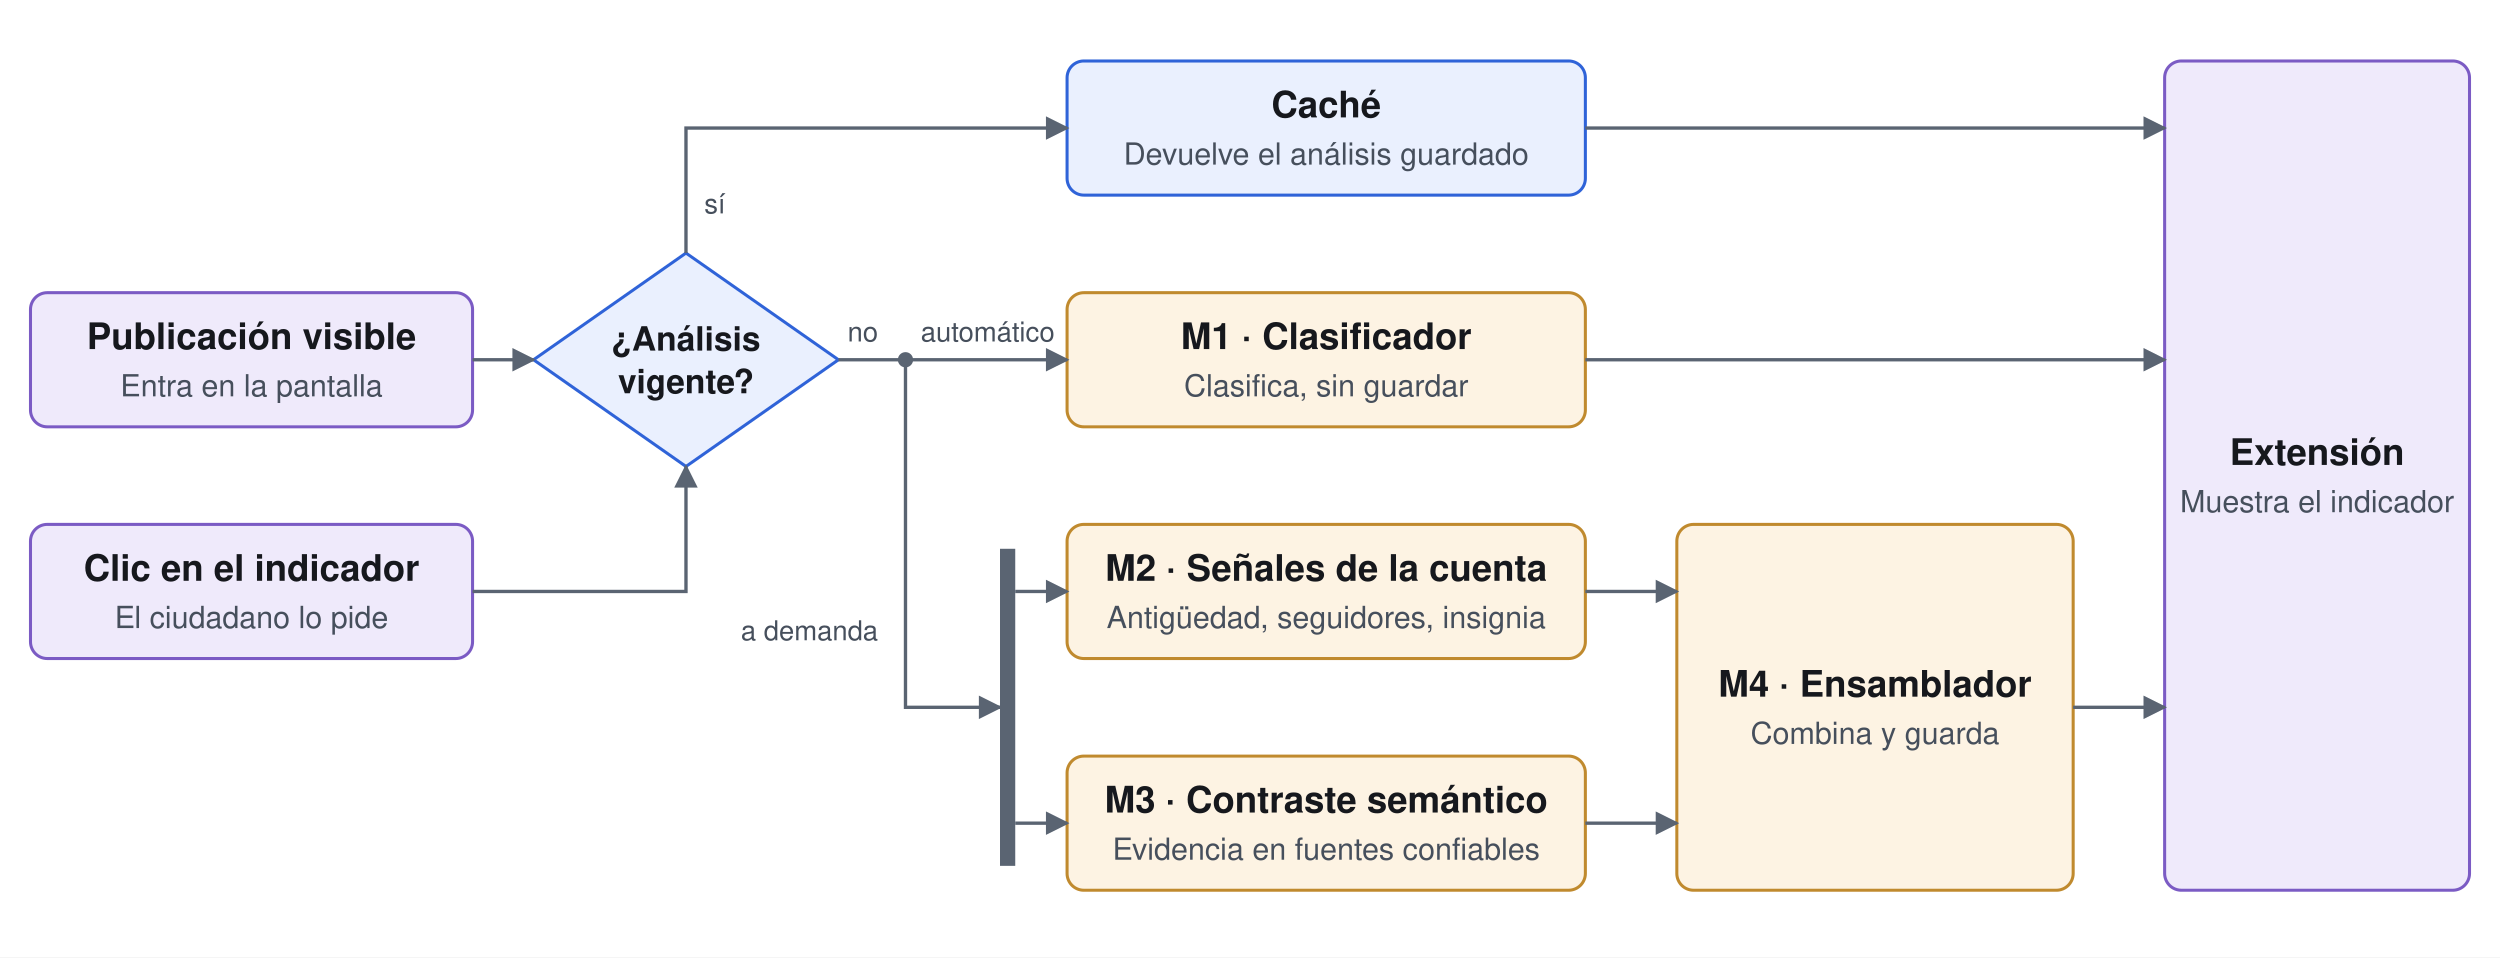
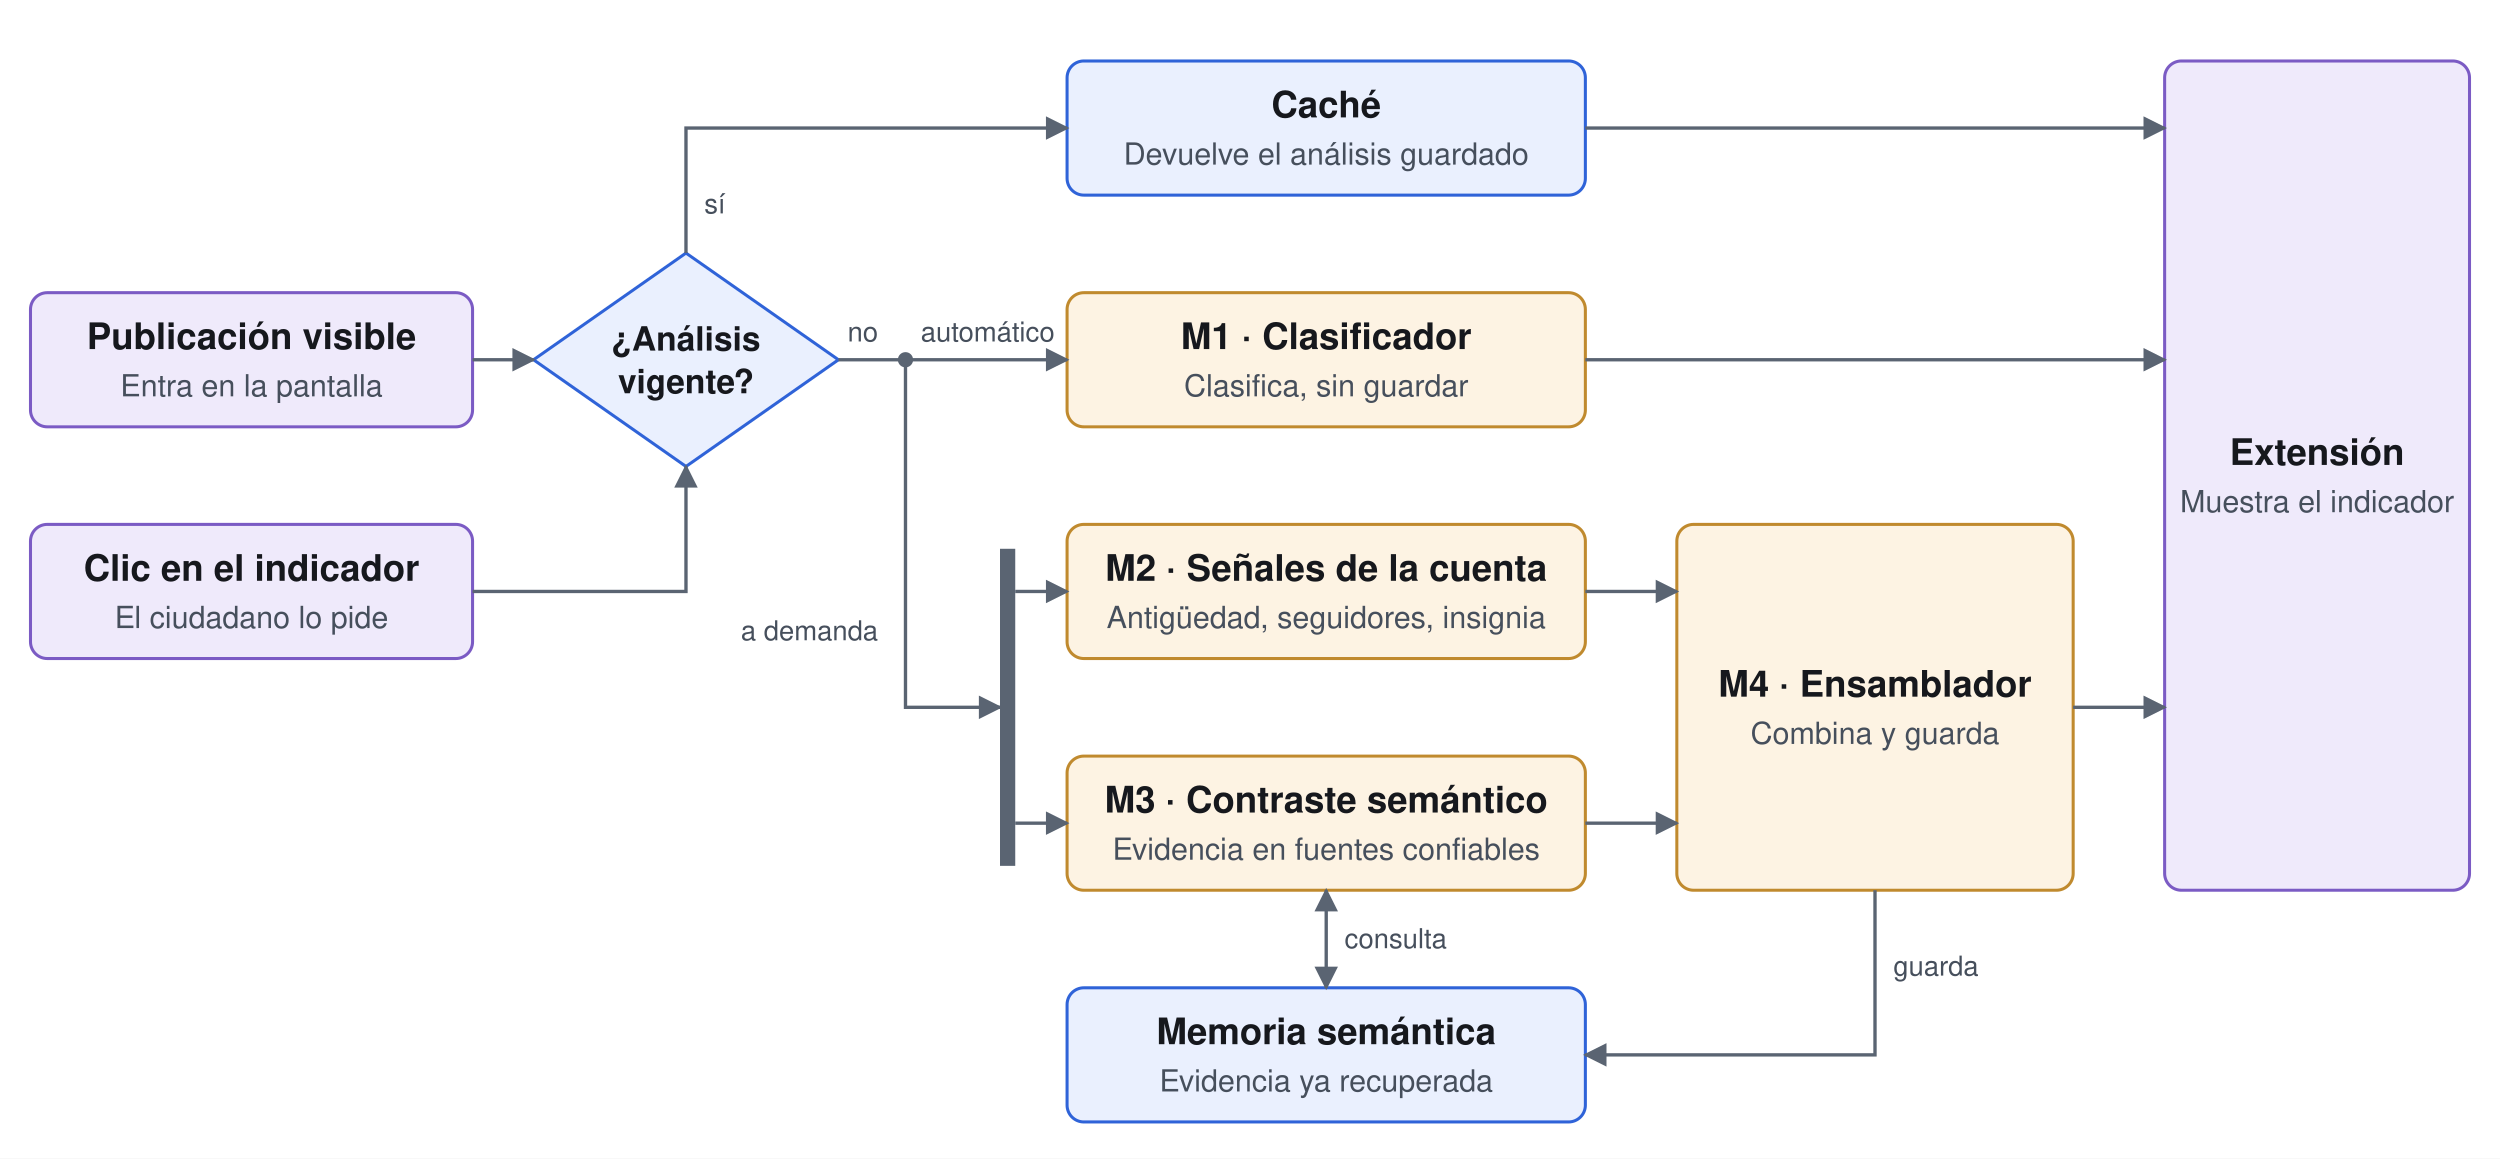
- <svg xmlns="http://www.w3.org/2000/svg" viewBox="0 0 1640 628" width="1640" height="628" font-family="'Avenir Next','Segoe UI',system-ui,Helvetica,Arial,sans-serif">
+ <svg xmlns="http://www.w3.org/2000/svg" viewBox="0 0 1640 760" width="1640" height="760" font-family="'Avenir Next','Segoe UI',system-ui,Helvetica,Arial,sans-serif">
  <style>
    .t{font-size:24px;font-weight:700;fill:#16181D;text-anchor:middle}
    .d{font-size:20px;fill:#464F5C;text-anchor:middle}
    .l{font-size:18px;fill:#464F5C}
    .cl{font-size:20px;font-style:italic;fill:#464F5C;text-anchor:end}
    .c{fill:none;stroke:#2F63D8;stroke-width:2;stroke-dasharray:10 8;opacity:.5}
    .a{fill:none;stroke:#5A6472;stroke-width:2.2;marker-end:url(#punta)}
  </style>
  <defs>
    <marker id="punta" viewBox="0 0 10 10" refX="9" refY="5" markerWidth="7" markerHeight="7" orient="auto-start-reverse">
      <path d="M0,0 L10,5 L0,10 z" fill="#5A6472" />
    </marker>
  </defs>
  <rect width="100%" height="100%" fill="#fff" />
  <rect x="20" y="192" width="290" height="88" rx="11" fill="#EFEAFB" stroke="#7B5BC4" stroke-width="2" />
  <text x="165" y="229" class="t">Publicación visible</text>
  <text x="165" y="260" class="d">Entra en la pantalla</text>
  <rect x="20" y="344" width="290" height="88" rx="11" fill="#EFEAFB" stroke="#7B5BC4" stroke-width="2" />
  <text x="165" y="381" class="t">Clic en el indicador</text>
  <text x="165" y="412" class="d">El ciudadano lo pide</text>
  <polygon points="450,166 550,236 450,306 350,236" fill="#EAF0FE" stroke="#2F63D8" stroke-width="2" />
  <text x="450" y="230" class="t" style="font-size:22px">¿Análisis</text>
  <text x="450" y="258" class="t" style="font-size:22px">vigente?</text>
  <rect x="700" y="40" width="340" height="88" rx="11" fill="#EAF0FE" stroke="#2F63D8" stroke-width="2" />
  <text x="870" y="77" class="t">Caché</text>
  <text x="870" y="108" class="d">Devuelve el análisis guardado</text>
  <rect x="700" y="192" width="340" height="88" rx="11" fill="#FDF3E3" stroke="#C08A2E" stroke-width="2" />
  <text x="870" y="229" class="t">M1 · Clasificador</text>
  <text x="870" y="260" class="d">Clasifica, sin guardar</text>
  <rect x="700" y="344" width="340" height="88" rx="11" fill="#FDF3E3" stroke="#C08A2E" stroke-width="2" />
  <text x="870" y="381" class="t">M2 · Señales de la cuenta</text>
  <text x="870" y="412" class="d">Antigüedad, seguidores, insignia</text>
  <rect x="700" y="496" width="340" height="88" rx="11" fill="#FDF3E3" stroke="#C08A2E" stroke-width="2" />
  <text x="870" y="533" class="t">M3 · Contraste semántico</text>
  <text x="870" y="564" class="d">Evidencia en fuentes confiables</text>
  <rect x="1100" y="344" width="260" height="240" rx="11" fill="#FDF3E3" stroke="#C08A2E" stroke-width="2" />
  <text x="1230" y="457" class="t">M4 · Ensamblador</text>
  <text x="1230" y="488" class="d">Combina y guarda</text>
  <rect x="1420" y="40" width="200" height="544" rx="11" fill="#EFEAFB" stroke="#7B5BC4" stroke-width="2" />
  <text x="1520" y="305" class="t">Extensión</text>
  <text x="1520" y="336" class="d">Muestra el indicador</text>
+   <rect x="700" y="648" width="340" height="88" rx="11" fill="#EAF0FE" stroke="#2F63D8" stroke-width="2" />
+   <text x="870" y="685" class="t">Memoria semántica</text>
+   <text x="870" y="716" class="d">Evidencia ya recuperada</text>
  <rect x="656" y="360" width="10" height="208" fill="#5A6472" />
  <polyline points="310,236 350,236" class="a" />
  <polyline points="310,388 450,388 450,306" class="a" />
  <polyline points="450,166 450,84 700,84" class="a" />
  <text x="462" y="140" class="l">sí</text>
  <polyline points="550,236 700,236" class="a" />
  <text x="556" y="224" class="l">no</text>
  <text x="604" y="224" class="l">automático</text>
  <circle cx="594" cy="236" r="5" fill="#5A6472" />
  <polyline points="594,236 594,464 656,464" class="a" />
  <text x="486" y="420" class="l">a demanda</text>
  <polyline points="666,388 700,388" class="a" />
  <polyline points="666,540 700,540" class="a" />
  <polyline points="1040,388 1100,388" class="a" />
  <polyline points="1040,540 1100,540" class="a" />
  <polyline points="1040,84 1420,84" class="a" />
  <polyline points="1040,236 1420,236" class="a" />
  <polyline points="1360,464 1420,464" class="a" />
+   <polyline points="870,584 870,648" class="a" marker-start="url(#punta)" />
+   <text x="882" y="622" class="l">consulta</text>
+   <polyline points="1230,584 1230,692 1040,692" class="a" />
+   <text x="1242" y="640" class="l">guarda</text>
</svg>
